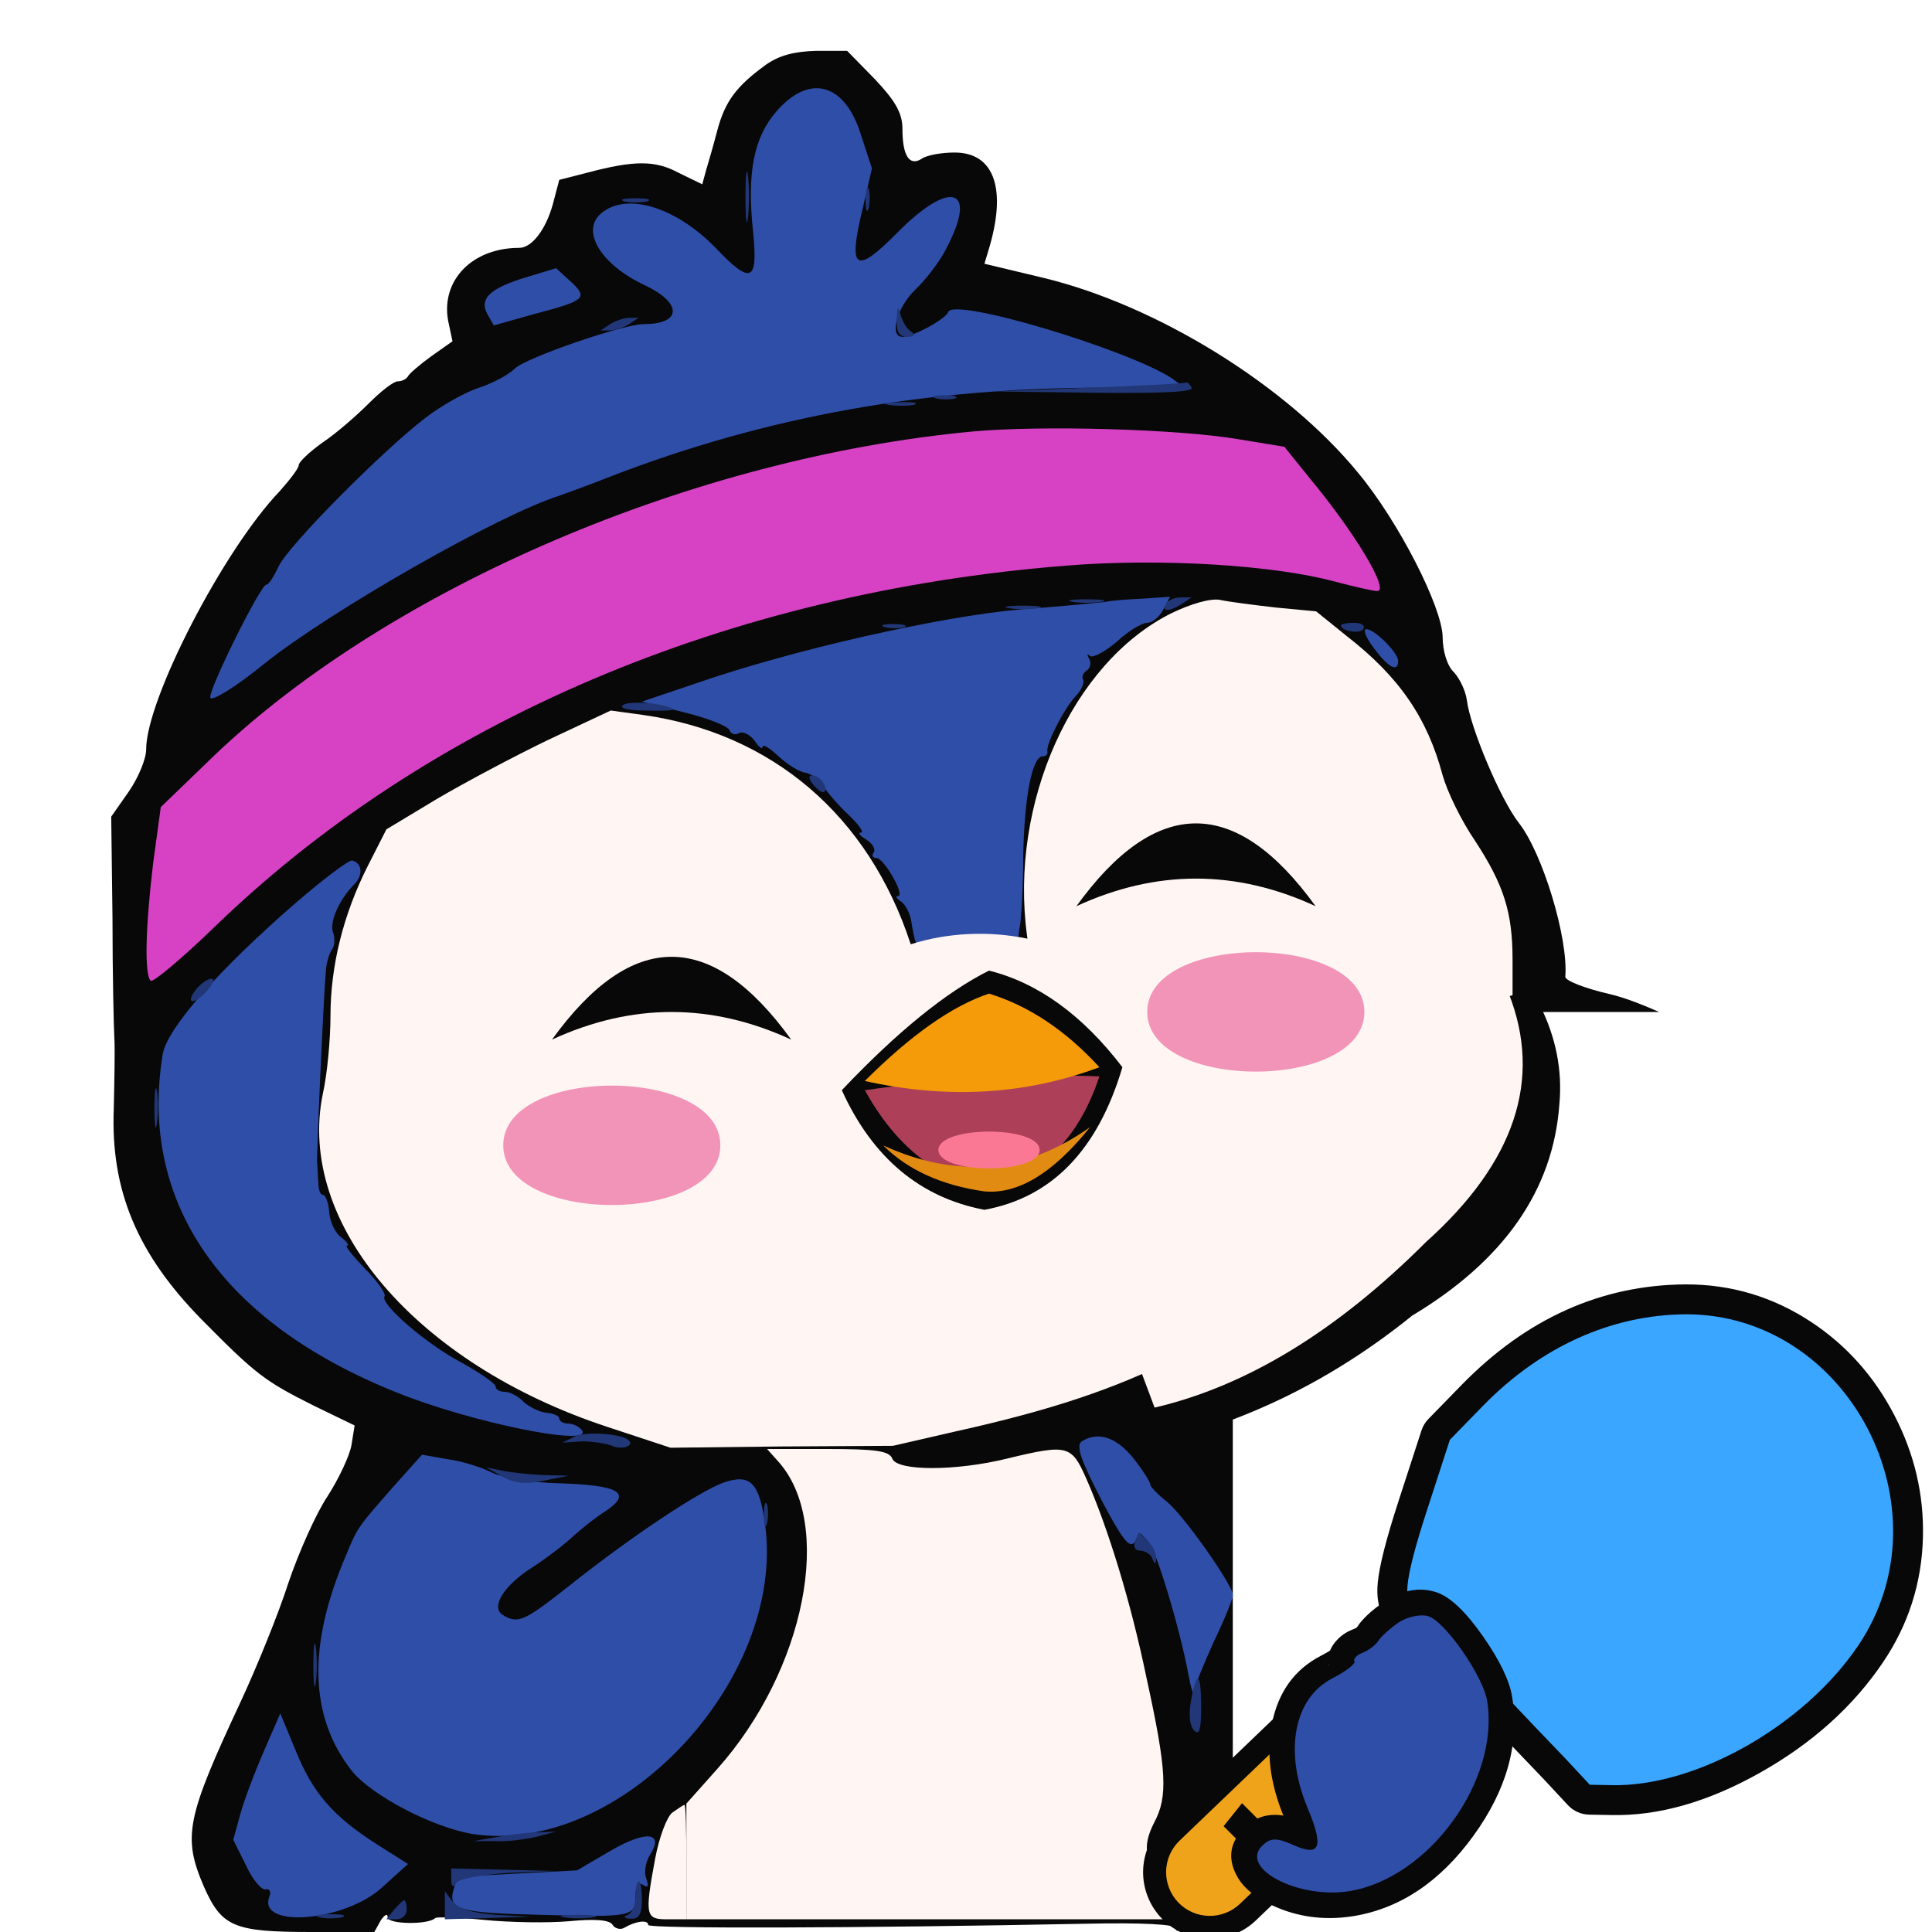
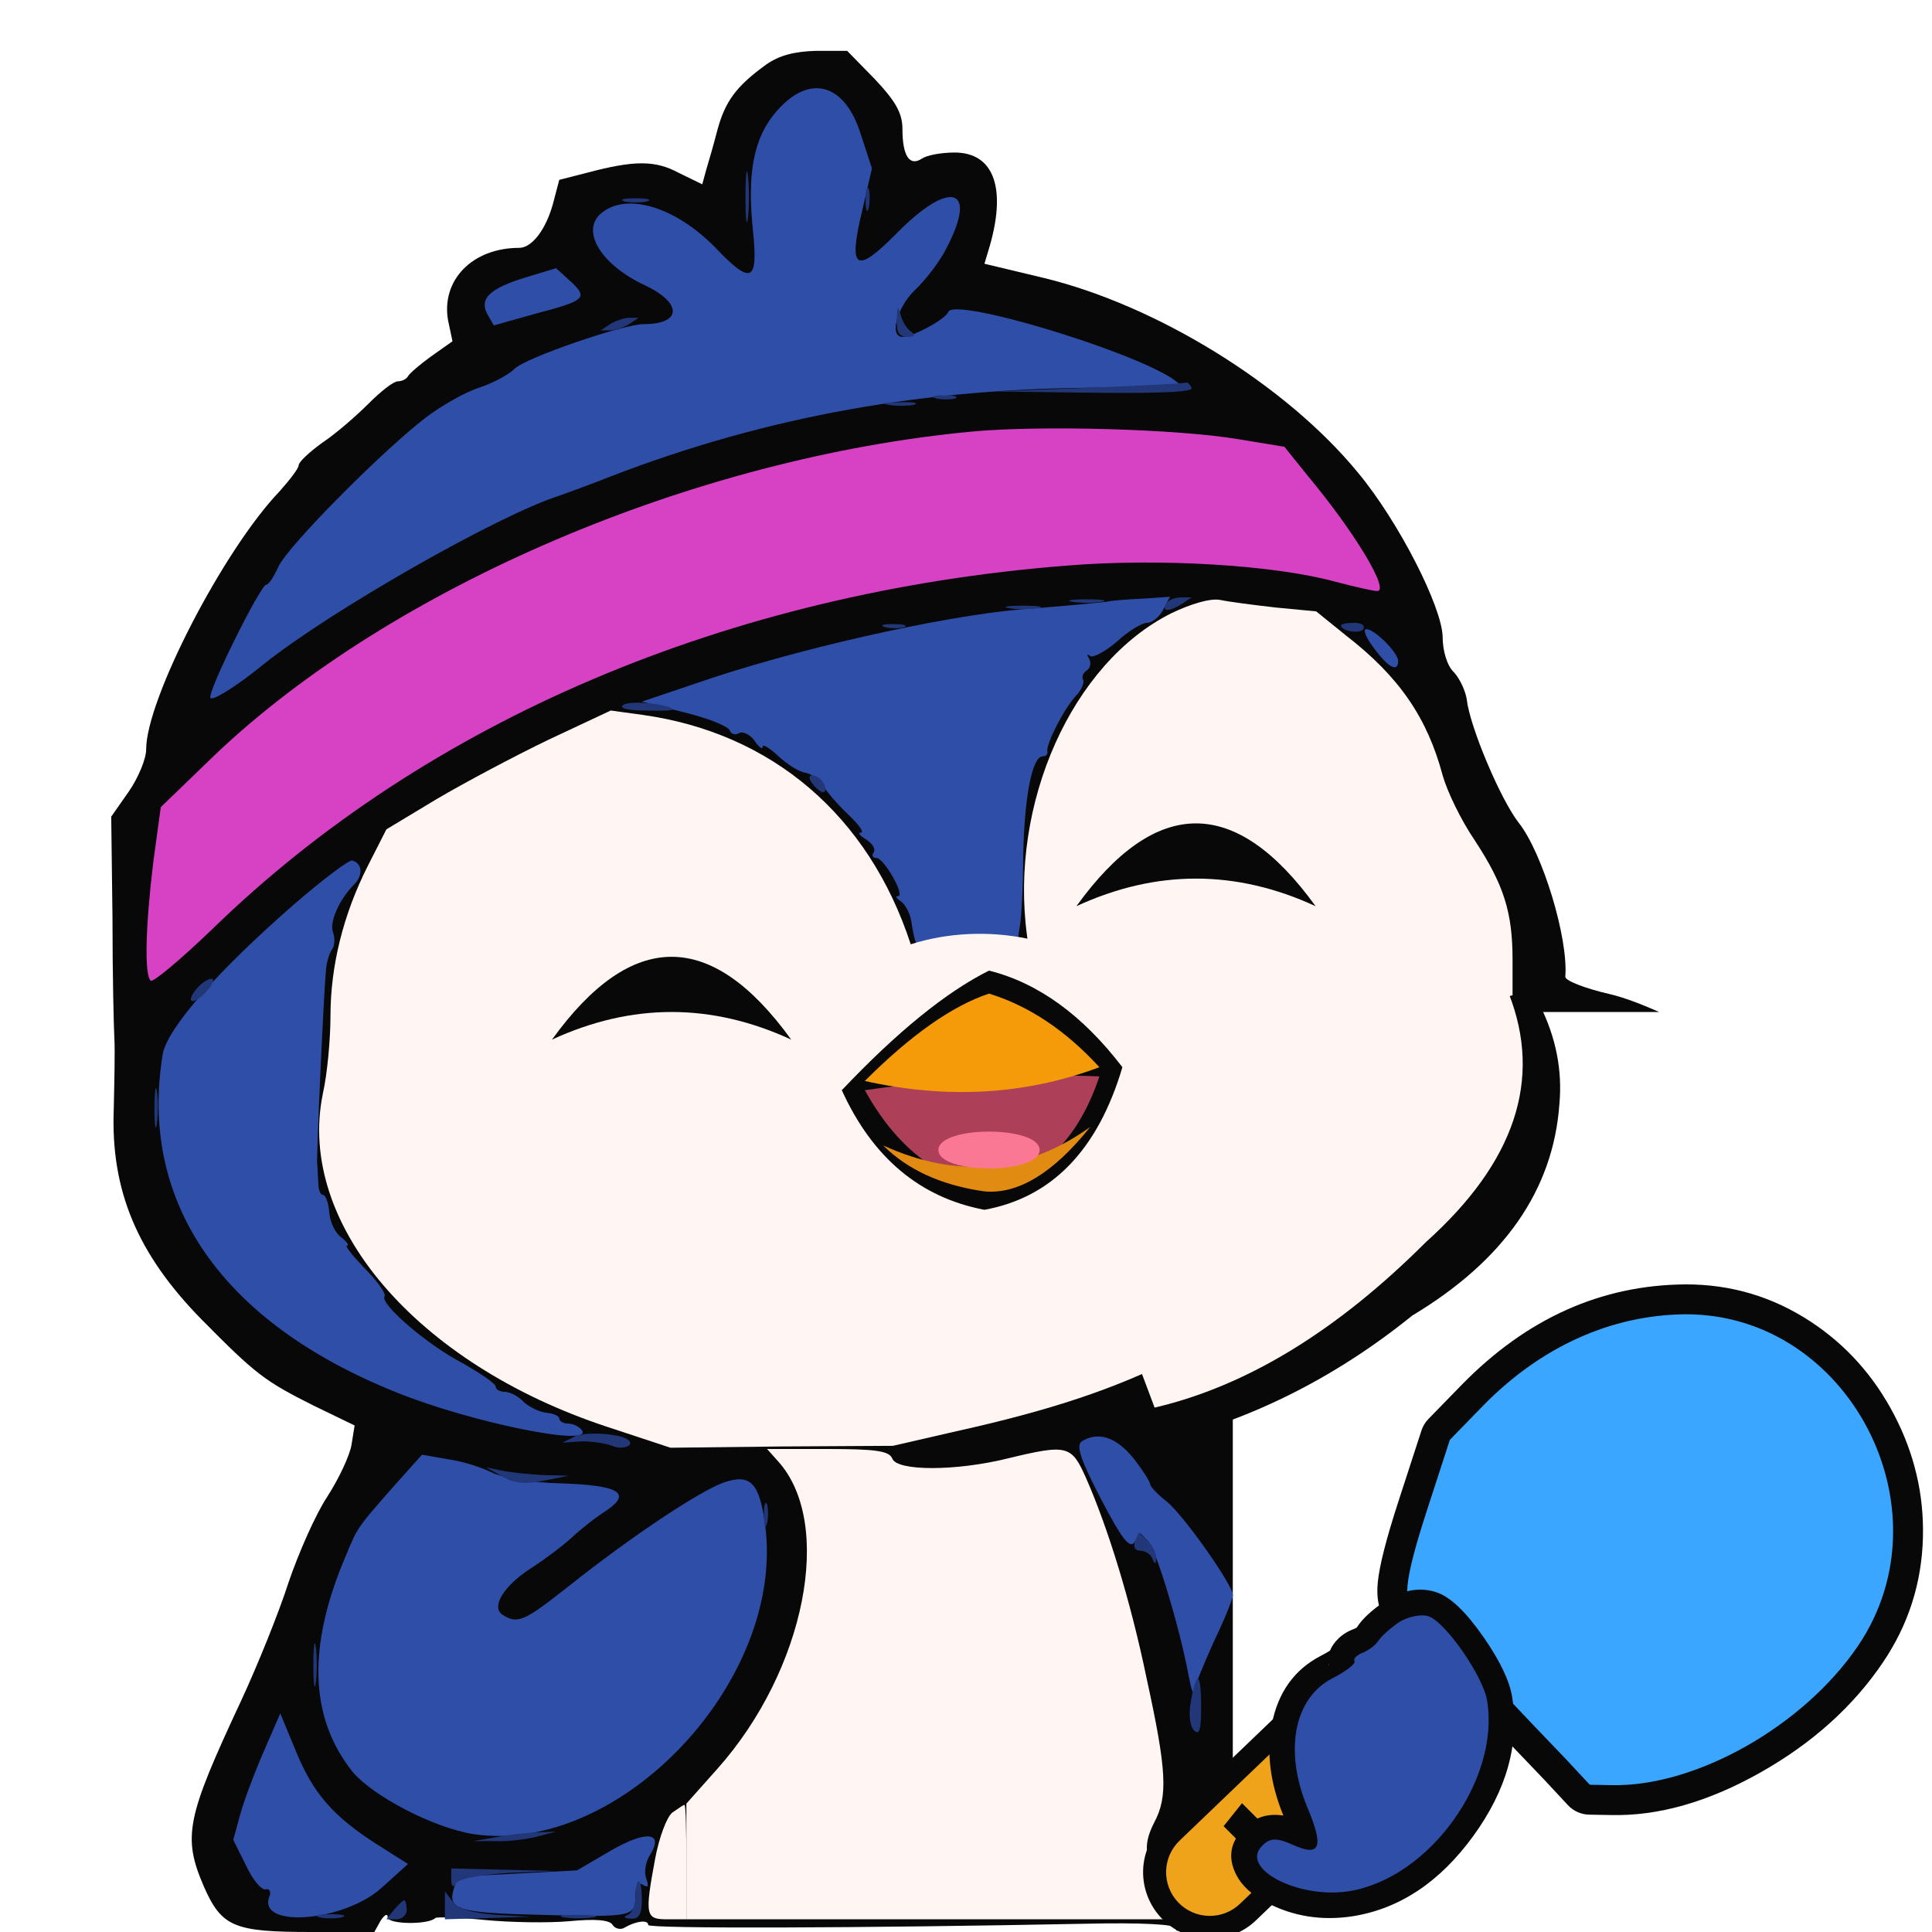
<svg xmlns="http://www.w3.org/2000/svg" viewBox="0 0 420 420" aria-hidden="true" class="sthings" data-character="pip">
  <g data-pip-part="body">
    <path fill="#080808" fill-rule="evenodd" d="M166.48 14.092C169.382 12.02 172.697 11.191 177.395 11.053H184.164L190.243 17.27C194.664 21.967 196.184 24.592 196.184 28.046C196.184 33.849 197.704 36.197 200.329 34.539C201.434 33.711 204.75 33.158 207.513 33.158C216.217 33.158 218.98 41.171 214.836 54.572L214.007 57.336L226.717 60.375C251.447 66.316 279.632 83.724 295.243 102.789C304.086 113.428 313.48 131.941 313.618 138.434C313.618 141.474 314.586 144.789 316.105 146.171C317.349 147.553 318.592 150.178 318.868 152.112C319.559 158.053 326.191 173.803 330.197 178.914C335.309 185.408 340.974 203.921 340.283 212.349C340.283 213.178 344.428 214.836 349.816 216.079C352.695 216.728 356.599 218.186 360.677 220H268V416.327C267.397 416.533 266.736 416.841 266.092 417.237C264.158 418.204 261.809 418.618 260.704 418.204C259.599 417.789 257.941 418.204 257.112 419.033C256.283 419.862 255.592 420 255.592 419.171C255.592 418.342 248.27 417.928 235.974 418.204C187.066 419.171 140.921 419.309 140.921 418.48C140.921 417.237 138.158 417.651 135.809 419.033C134.98 419.586 133.737 419.309 133.184 418.48C132.632 417.375 129.454 417.099 123.789 417.651C119.23 418.066 110.803 417.928 105.276 417.375C99.75 416.822 94.914 416.684 94.638 416.961C93.118 418.48 84.276 418.342 84.276 416.822C84.276 415.855 83.586 416.27 82.757 417.513L81.375 420H67.697C50.842 420 48.217 418.895 44.349 410.191C39.651 399.276 40.48 395.27 52.362 369.849C55.954 362.112 60.651 350.507 62.724 344.013C64.934 337.52 68.664 329.092 71.151 325.362C73.638 321.493 75.987 316.52 76.401 314.171L77.092 309.888L68.25 305.605C57.474 300.217 55.539 298.697 43.796 286.816C29.842 272.586 24.039 258.77 24.73 241.086C24.868 235.007 25.007 228.099 24.868 225.888C24.73 223.539 24.454 211.796 24.454 199.638L24.178 177.533L28.046 172.007C30.118 168.967 31.776 164.961 31.776 162.888C31.776 152.112 48.493 119.645 60.789 106.796C63 104.309 64.934 101.822 64.934 101.132C64.934 100.441 67.283 98.23 70.184 96.158C73.086 94.224 77.507 90.355 80.132 87.73C82.757 85.105 85.52 82.895 86.487 82.895C87.454 82.895 88.421 82.342 88.697 81.789C88.974 81.237 91.184 79.303 93.671 77.507L98.368 74.191L97.401 69.632C95.882 60.928 102.651 53.882 112.875 53.882C115.638 53.882 118.678 49.875 120.197 44.349L121.579 39.099L127.52 37.579C137.882 34.816 142.441 34.816 147.553 37.579L152.664 40.066L153.493 37.026C154.046 35.23 155.151 31.362 155.98 28.184C157.638 22.105 159.987 18.789 166.48 14.092Z" />
    <path fill="#080808" fill-rule="evenodd" d="M318 198Q341 218 339 240Q337 268 307 286Q281 307 250 314L247 301Q285 291 301 270Q322 247 318 223V198Z" />
    <path fill="#2f4ea8" fill-rule="evenodd" d="M168.829 24.178C163.855 29.842 162.336 37.579 163.717 50.428C164.822 61.342 163.303 62.033 155.428 53.743C146.862 45.039 136.5 41.862 130.974 46.145C126 49.875 130.421 57.474 140.23 62.033C148.382 65.901 148.243 70.461 139.954 70.461C135.533 70.461 114.257 77.783 111.908 80.132C110.526 81.513 107.072 83.309 104.171 84.276C101.132 85.243 96.02 88.145 92.566 90.77C83.171 97.954 62.447 118.816 60.513 123.237C59.546 125.309 58.441 127.105 57.888 127.105C56.645 127.105 45.178 150.178 45.73 151.697C46.007 152.526 51.257 149.349 57.336 144.375C71.842 132.77 108.454 111.908 121.579 107.763C123.513 107.072 128.487 105.276 132.632 103.618C166.618 90.493 201.296 84.276 240.118 84.276H257.526L254.901 82.342C245.645 76.125 207.237 64.52 206.132 67.836C205.579 69.355 198.533 73.224 196.184 73.224C193.283 73.224 194.941 66.868 198.947 63C201.296 60.789 204.474 56.645 205.855 53.743C212.625 40.757 206.546 38.961 195.079 50.566C185.961 59.822 184.303 58.717 187.48 45.592L189.553 36.612L187.204 29.428C183.75 18.099 176.013 15.888 168.829 24.178Z" />
    <path fill="#2f4ea8" fill-rule="evenodd" d="M114.947 60.099C106.105 62.724 103.895 65.072 106.243 68.803L107.349 70.737L116.191 68.25C127.243 65.349 127.934 64.796 124.066 61.204L120.888 58.303L114.947 60.099Z" />
    <path fill="#2f4ea8" fill-rule="evenodd" d="M240.395 130.836C239.289 130.974 230.862 131.803 221.743 132.493C204.474 134.013 172.421 141.197 151.007 148.658L139.539 152.526L148.796 154.875C153.908 156.118 158.329 157.914 158.605 158.743C158.882 159.572 159.849 159.849 160.539 159.434C161.368 158.882 162.888 159.572 163.993 160.954C164.961 162.474 165.789 163.026 165.789 162.336C165.789 161.645 167.309 162.612 169.243 164.408C171.178 166.204 173.803 167.862 175.184 168C176.428 168.276 178.224 169.52 178.914 170.763C179.743 172.145 182.092 174.908 184.441 177.118C186.651 179.191 187.895 180.987 187.204 180.987C186.375 180.987 186.928 181.678 188.309 182.507C189.553 183.336 190.382 184.441 189.967 185.27C189.414 185.961 189.691 186.513 190.52 186.513C192.178 186.513 196.875 194.803 195.217 194.803C194.526 194.803 194.941 195.355 195.77 195.908C196.737 196.461 197.842 198.533 198.118 200.329C198.395 202.263 198.809 204.059 198.947 204.474C199.224 204.888 199.224 205.579 199.086 206.132C199.086 206.822 199.638 207.237 200.467 207.237C201.296 207.237 201.711 208.066 201.296 209.171C200.053 212.211 203.921 212.901 209.171 210.691C211.934 209.586 215.664 208.618 217.599 208.618C219.947 208.618 221.053 207.789 221.191 206.132C221.191 204.888 221.467 202.539 221.743 201.158C222.02 199.638 222.434 192.868 222.434 185.961C222.711 173.112 224.368 164.408 226.717 164.408C227.408 164.408 227.822 163.993 227.684 163.303C227.408 161.783 231.138 154.322 233.763 151.421C235.145 150.039 235.836 148.243 235.421 147.691C235.145 147.138 235.421 146.309 236.25 145.757C237.079 145.204 237.217 144.099 236.803 143.27C236.25 142.303 236.25 142.026 236.941 142.579C237.493 143.132 240.118 141.75 242.743 139.539C245.23 137.191 248.27 135.395 249.375 135.395C250.48 135.395 252 134.151 252.829 132.632L254.349 129.73L248.408 130.145C245.092 130.283 241.5 130.559 240.395 130.836Z" />
    <path fill="#2f4ea8" fill-rule="evenodd" d="M298.697 140.921C301.737 145.066 303.947 146.309 303.947 143.684C303.947 141.888 298.836 136.776 297.039 136.776C296.211 136.776 296.901 138.572 298.697 140.921Z" />
    <path fill="#2f4ea8" fill-rule="evenodd" d="M64.243 196.322C47.388 210.967 36.336 223.539 35.368 229.204C30.118 261.395 48.217 287.507 86.211 302.704C102.237 309.197 128.763 314.586 126.553 310.993C126 310.164 124.618 309.474 123.513 309.474C122.408 309.474 121.579 308.921 121.579 308.368C121.579 307.816 120.336 307.263 118.816 307.125C117.296 306.987 115.086 305.882 113.842 304.776C112.737 303.533 110.803 302.566 109.697 302.566C108.592 302.566 107.763 302.013 107.763 301.461C107.763 300.77 104.447 298.559 100.579 296.349C92.842 292.342 82.618 283.5 83.586 281.842C84 281.289 82.066 278.526 79.303 275.763C76.678 273 74.882 270.789 75.434 270.789C75.987 270.789 75.434 269.961 74.191 268.993C72.947 268.164 71.704 265.678 71.566 263.467C71.428 261.395 70.737 259.737 70.184 259.737C69.632 259.737 69.217 258.632 69.217 257.25C69.079 256.007 69.079 253.934 68.941 252.829C68.803 250.895 70.322 216.77 70.875 210.691C71.013 209.171 71.566 207.237 72.257 206.27C72.809 205.441 72.809 203.783 72.395 202.678C71.566 200.467 73.776 195.493 76.954 192.316C79.026 190.243 78.75 187.618 76.539 187.066C75.849 186.928 70.322 191.072 64.243 196.322Z" />
    <path fill="#2f4ea8" fill-rule="evenodd" d="M235.145 313.342C233.901 314.309 234.868 317.211 239.289 325.776C243.849 334.48 245.507 336.691 246.612 335.309L247.993 333.375L249.651 335.171C251.309 336.829 256.421 353.684 258.355 364.046C258.908 367.086 259.461 368.743 259.599 367.776C259.599 366.671 261.671 361.836 263.882 356.862C266.23 352.026 268.026 347.467 268.026 346.776C268.026 344.566 257.112 329.092 253.52 326.329C251.586 324.809 250.066 323.151 250.066 322.737C250.066 322.184 248.408 319.559 246.336 316.934C242.605 312.375 238.737 311.132 235.145 313.342Z" />
    <path fill="#2f4ea8" fill-rule="evenodd" d="M85.796 322.875C77.921 331.855 77.783 331.855 75.296 337.934C66.73 357.829 67.283 373.303 76.539 385.046C80.961 390.434 94.224 397.342 102.928 398.724C134.842 403.421 170.763 365.289 166.342 331.579C165.099 322.322 163.164 320.25 157.224 322.322C151.974 324.257 137.329 333.928 123.789 344.704C113.98 352.441 112.599 353.132 109.283 351.059C106.658 349.401 109.421 344.704 115.776 340.697C118.539 338.901 122.408 336 124.342 334.204C126.276 332.408 129.592 329.783 131.803 328.401C137.467 324.533 134.566 322.875 121.717 322.461C115.5 322.322 109.145 321.217 106.934 320.112C104.724 319.007 100.441 317.625 97.263 317.211L91.737 316.243L85.796 322.875Z" />
    <path fill="#2f4ea8" fill-rule="evenodd" d="M57.336 380.763C55.401 385.184 53.053 391.401 52.224 394.441L50.704 399.967L53.467 405.493C54.849 408.533 56.783 410.882 57.75 410.743C58.579 410.467 58.993 411.296 58.579 412.263C55.816 419.309 74.882 417.789 83.033 410.329L88.697 405.217L81.928 400.934C72.395 394.855 67.974 389.743 64.243 380.487L60.928 372.474L57.336 380.763Z" />
    <path fill="#2f4ea8" fill-rule="evenodd" d="M132.77 402.316 125.447 406.599 112.461 407.289 99.474 407.98 98.645 410.605C97.263 415.164 99.612 415.855 117.572 416.27C137.467 416.822 138.158 416.684 138.158 412.125C138.158 409.914 138.711 409.086 139.816 409.776C140.921 410.467 141.059 410.053 140.507 408.395C139.954 407.151 140.368 404.803 141.197 403.421C144.513 398.309 140.645 397.757 132.77 402.316Z" />
    <path fill="#213777" fill-rule="evenodd" d="M162.059 42.829C162.059 47.803 162.336 49.737 162.612 47.25C162.888 44.901 162.888 40.757 162.612 38.27C162.336 35.921 162.059 37.855 162.059 42.829Z" />
    <path fill="#213777" fill-rule="evenodd" d="M188.171 43.52C188.171 45.73 188.447 46.559 188.862 45.178C189.138 43.934 189.138 42 188.862 41.033C188.447 40.204 188.171 41.171 188.171 43.52Z" />
    <path fill="#213777" fill-rule="evenodd" d="M135.809 43.796C137.053 44.072 139.263 44.072 140.645 43.796C141.888 43.382 140.783 43.105 138.158 43.105C135.533 43.105 134.428 43.382 135.809 43.796Z" />
    <path fill="#213777" fill-rule="evenodd" d="M194.941 69.355C194.803 72.257 195.493 73.224 197.289 73.224C198.809 73.224 199.086 72.809 198.118 72.118C197.151 71.566 196.184 69.908 195.77 68.388C195.217 66.316 195.079 66.454 194.941 69.355Z" />
    <path fill="#213777" fill-rule="evenodd" d="M132.632 70.461 130.559 71.842H132.632C133.737 71.842 135.671 71.151 136.776 70.461L138.849 69.079H136.776C135.671 69.079 133.737 69.77 132.632 70.461Z" />
    <path fill="#213777" fill-rule="evenodd" d="M236.941 84.276 216.217 85.105 238.046 85.382C252.276 85.52 259.599 85.243 259.046 84.276C258.632 83.447 258.079 83.033 257.941 83.171C257.803 83.309 248.408 83.862 236.941 84.276Z" />
    <path fill="#213777" fill-rule="evenodd" d="M203.507 86.625C204.75 86.901 206.684 86.901 207.651 86.625C208.48 86.211 207.513 85.934 205.164 85.934C202.954 85.934 202.125 86.211 203.507 86.625Z" />
    <path fill="#213777" fill-rule="evenodd" d="M193.145 88.007C194.803 88.283 197.289 88.283 198.671 88.007C199.914 87.592 198.533 87.316 195.493 87.454C192.454 87.454 191.349 87.73 193.145 88.007Z" />
    <path fill="#213777" fill-rule="evenodd" d="M233.211 130.836C234.868 131.112 237.632 131.112 239.428 130.836C241.086 130.559 239.704 130.283 236.25 130.283C232.796 130.283 231.414 130.559 233.211 130.836Z" />
    <path fill="#213777" fill-rule="evenodd" d="M253.52 131.25C252.414 133.046 254.211 133.046 256.974 131.25L259.046 129.868H256.697C255.454 129.868 253.934 130.421 253.52 131.25Z" />
    <path fill="#213777" fill-rule="evenodd" d="M219.395 132.217C221.053 132.493 223.816 132.493 225.612 132.217C227.27 131.941 225.888 131.664 222.434 131.664C218.98 131.664 217.599 131.941 219.395 132.217Z" />
    <path fill="#213777" fill-rule="evenodd" d="M192.454 136.362C193.697 136.638 195.632 136.638 196.599 136.362C197.428 135.947 196.461 135.671 194.112 135.671C191.901 135.671 191.072 135.947 192.454 136.362Z" />
    <path fill="#213777" fill-rule="evenodd" d="M291.513 135.947C291.513 137.191 295.658 137.882 296.349 136.776C296.901 135.947 295.934 135.395 294.414 135.395C292.757 135.395 291.513 135.671 291.513 135.947Z" />
    <path fill="#213777" fill-rule="evenodd" d="M135.533 153.217C134.428 153.908 136.362 154.461 140.23 154.461C143.822 154.599 146.586 154.461 146.309 154.184C144.789 152.941 137.053 152.25 135.533 153.217Z" />
    <path fill="#213777" fill-rule="evenodd" d="M176.842 170.625C177.809 171.868 178.914 172.421 179.191 172.145C180.158 171.178 178.224 168.553 176.566 168.553C175.737 168.553 175.737 169.382 176.842 170.625Z" />
    <path fill="#213777" fill-rule="evenodd" d="M42.829 214.836C40.066 218.151 42 218.704 44.901 215.526C46.283 214.007 46.697 212.763 46.007 212.763C45.178 212.763 43.796 213.73 42.829 214.836Z" />
    <path fill="#213777" fill-rule="evenodd" d="M33.572 241.086C33.572 244.816 33.849 246.336 34.125 244.125C34.401 242.053 34.401 239.013 34.125 237.217C33.849 235.559 33.572 237.217 33.572 241.086Z" />
    <path fill="#213777" fill-rule="evenodd" d="M125.033 312.237 122.27 313.618 126.414 313.342C128.763 313.342 131.664 313.757 133.046 314.309C135.257 315.276 138.02 314.309 136.638 313.066C135.118 311.684 127.52 311.132 125.033 312.237Z" />
    <path fill="#213777" fill-rule="evenodd" d="M109.145 320.941C111.632 322.461 114.118 322.737 118.125 321.908L123.651 320.803L118.125 320.664C115.086 320.526 111.079 320.112 109.145 319.697L105.691 319.007L109.145 320.941Z" />
    <path fill="#213777" fill-rule="evenodd" d="M166.066 329.507C166.066 331.717 166.342 332.546 166.757 331.164C167.033 329.921 167.033 327.987 166.757 327.02C166.342 326.191 166.066 327.158 166.066 329.507Z" />
    <path fill="#213777" fill-rule="evenodd" d="M246.75 335.033C246.336 336.276 246.75 337.105 247.855 337.105C248.961 337.105 250.204 337.934 250.48 338.763C251.033 340.145 251.309 340.145 251.309 338.763C251.447 337.796 250.618 336 249.513 335.033L247.579 333.099L246.75 335.033Z" />
    <path fill="#213777" fill-rule="evenodd" d="M68.112 361.974C68.112 366.118 68.388 367.914 68.664 365.704C68.941 363.632 68.941 360.316 68.664 358.105C68.388 356.033 68.112 357.829 68.112 361.974Z" />
    <path fill="#213777" fill-rule="evenodd" d="M258.908 369.711C258.355 372.75 258.632 375.237 259.599 376.204C260.704 377.309 261.118 376.066 261.118 371.23C261.118 363.493 260.151 362.803 258.908 369.711Z" />
    <path fill="#213777" fill-rule="evenodd" d="M281.98 379.934C281.98 381.868 282.533 384.355 283.224 385.461L284.605 387.533L284.467 385.461C284.329 384.355 283.776 381.868 283.224 379.934L282.118 376.48L281.98 379.934Z" />
    <path fill="#213777" fill-rule="evenodd" d="M108.454 399.276 102.928 400.243H107.763C110.388 400.382 114.533 399.829 116.743 399.276L120.888 398.171L117.434 398.309C115.5 398.309 111.493 398.724 108.454 399.276Z" />
    <path fill="#213777" fill-rule="evenodd" d="M98.092 408.533C98.092 410.191 98.507 410.467 99.197 409.362C99.75 408.395 104.586 407.566 110.526 407.151L120.888 406.737L109.559 406.461L98.092 406.184V408.533Z" />
    <path fill="#213777" fill-rule="evenodd" d="M138.158 412.263C138.158 414.059 137.329 415.993 136.5 416.27C135.395 416.684 135.671 417.099 137.191 417.099C138.849 417.237 139.539 416.132 139.539 413.092C139.539 410.743 139.263 408.947 138.849 408.947C138.434 408.947 138.158 410.467 138.158 412.263Z" />
    <path fill="#213777" fill-rule="evenodd" d="M291.237 409.914C292.895 410.191 295.382 410.191 296.763 409.914C298.007 409.5 296.625 409.224 293.586 409.362C290.546 409.362 289.441 409.638 291.237 409.914Z" />
    <path fill="#213777" fill-rule="evenodd" d="M96.711 414.197V417.237L106.105 416.961L115.362 416.684L107.763 416.27C102.789 415.855 99.612 415.026 98.507 413.507L96.711 411.158V414.197Z" />
    <path fill="#213777" fill-rule="evenodd" d="M85.658 415.164 84 417.237H86.211C87.454 417.237 88.421 416.27 88.421 415.164C88.421 414.059 88.145 413.092 87.868 413.092C87.592 413.092 86.625 414.059 85.658 415.164Z" />
    <path fill="#213777" fill-rule="evenodd" d="M69.493 416.822C70.737 417.099 72.947 417.099 74.329 416.822C75.572 416.408 74.467 416.132 71.842 416.132C69.217 416.132 68.112 416.408 69.493 416.822Z" />
    <path fill="#213777" fill-rule="evenodd" d="M122.684 416.822C124.342 417.099 127.105 417.099 128.901 416.822C130.559 416.546 129.178 416.27 125.724 416.27C122.27 416.27 120.888 416.546 122.684 416.822Z" />
    <path fill="#fff6f3" fill-rule="evenodd" d="M254.625 133.322C258.908 131.25 263.191 130.007 265.263 130.421C267.197 130.836 272.586 131.526 277.421 132.079L286.125 132.908L292.618 138.158C304.224 147.138 310.303 156.118 313.618 168.553C314.586 172.007 317.625 178.362 320.664 182.783C326.882 192.316 328.816 198.257 328.816 208.618V216.355L323.013 217.875C319.697 218.842 315.967 219.947 314.586 220.362C312.789 221.191 312.375 220.776 313.066 219.257C314.309 215.941 311.408 211.934 305.882 209.309L300.77 206.961L295.52 208.48C289.855 210.138 284.191 216.493 282.809 222.434C281.842 226.303 285.849 234.454 289.441 235.697C290.961 236.25 289.993 238.184 285.849 243.572C276.868 254.763 272.033 265.954 268.855 281.842L267.336 289.441L255.592 295.243C242.467 301.875 228.513 306.572 207.928 311.132L194.112 314.309L169.934 314.447L145.757 314.724L131.941 310.164C90.493 296.487 64.382 265.954 70.184 237.77C71.151 233.487 71.842 225.888 71.842 220.914C71.842 210 74.605 198.809 79.993 188.171L84 180.296L94.776 173.803C100.855 170.211 111.77 164.408 119.23 160.816L132.77 154.461L139.816 155.428C167.854 159.394 188.852 177.307 197.983 205.279C206.001 202.726 215.018 202.319 223.355 204.057L223.263 203.368C219.395 174.632 233.072 144.099 254.625 133.322Z" />
    <path fill="#fff6f3" fill-rule="evenodd" d="M273 208Q310 195 328 216Q339 244 310 270Q281 299 251 306L245 290Q264 265 267 241L273 208Z" />
    <path fill="#fff6f3" fill-rule="evenodd" d="M146.171 394.026C144.928 394.993 143.27 399.553 142.441 403.974C140.092 416.546 140.368 417.237 145.066 417.237H149.211V404.803C149.211 397.895 149.072 392.368 148.796 392.368C148.52 392.368 147.414 393.197 146.171 394.026Z" />
    <path fill="#fff6f3" fill-rule="evenodd" d="M169.105 317.625C181.401 331.164 175.046 363.079 155.98 384.493L149.211 392.092V404.664V417.237H203.092H256.974V413.783C256.974 411.711 255.73 409.5 253.52 408.118C248.961 405.079 248.132 401.625 250.895 396.237C253.934 390.572 253.658 384.908 249.237 364.737C245.783 348.02 240.809 331.993 236.112 321.355C232.934 314.171 232.105 313.895 218.98 317.072C207.789 319.836 194.941 319.836 193.974 317.072C193.283 315.414 190.382 315 179.882 315H166.757L169.105 317.625Z" />
    <path fill="#d742c5" fill-rule="evenodd" d="M211.382 93.809C150.868 99.474 85.243 127.52 46.836 163.993L34.954 175.461L33.296 187.618C31.638 201.434 31.362 211.796 32.743 213.178C33.158 213.73 39.237 208.618 46.145 201.987C92.704 156.671 158.329 128.763 231.829 122.961C252.138 121.303 276.868 122.822 290.132 126.414C294.276 127.52 298.559 128.487 299.388 128.487C302.151 128.487 294.691 115.914 284.329 103.48L279.217 97.125L269.132 95.467C256.007 93.257 226.303 92.428 211.382 93.809Z" />
  </g>
  <g data-pip-part="racket">
    <path fill="#080808" fill-rule="evenodd" d="M346.036 347.466 273.036 417.466Q272.005 418.454 270.801 419.223Q269.597 419.991 268.267 420.51Q266.936 421.028 265.53 421.278Q264.124 421.527 262.696 421.497Q261.268 421.467 259.873 421.159Q258.479 420.851 257.171 420.277Q255.864 419.703 254.693 418.885Q253.523 418.067 252.534 417.036Q251.546 416.005 250.777 414.801Q250.009 413.597 249.49 412.267Q248.972 410.936 248.722 409.53Q248.473 408.124 248.503 406.696Q248.533 405.268 248.841 403.873Q249.149 402.479 249.723 401.171Q250.297 399.864 251.115 398.693Q251.934 397.523 252.964 396.534L325.964 326.534Q326.995 325.546 328.199 324.777Q329.403 324.009 330.733 323.49Q332.064 322.972 333.47 322.722Q334.876 322.473 336.304 322.503Q337.732 322.533 339.126 322.841Q340.521 323.149 341.829 323.723Q343.136 324.297 344.307 325.115Q345.477 325.934 346.466 326.964Q347.454 327.995 348.223 329.199Q348.991 330.403 349.51 331.733Q350.028 333.064 350.278 334.47Q350.527 335.876 350.497 337.304Q350.467 338.732 350.159 340.126Q349.851 341.521 349.277 342.828Q348.703 344.136 347.885 345.307Q347.067 346.477 346.036 347.466Z" />
    <path fill="#efa31b" fill-rule="evenodd" d="M342.575 343.857 269.575 413.857Q268.9 414.505 268.111 415.008Q267.322 415.511 266.451 415.851Q265.579 416.191 264.657 416.354Q263.736 416.517 262.801 416.498Q261.865 416.478 260.952 416.276Q260.038 416.075 259.181 415.699Q258.324 415.323 257.558 414.786Q256.791 414.25 256.143 413.575Q255.495 412.9 254.992 412.111Q254.489 411.322 254.149 410.451Q253.809 409.579 253.646 408.657Q253.482 407.736 253.502 406.801Q253.522 405.865 253.723 404.952Q253.925 404.038 254.301 403.181Q254.677 402.324 255.213 401.558Q255.75 400.791 256.425 400.143L329.425 330.143Q330.1 329.495 330.889 328.992Q331.678 328.489 332.549 328.149Q333.421 327.809 334.342 327.646Q335.264 327.482 336.199 327.502Q337.135 327.522 338.048 327.723Q338.962 327.925 339.819 328.301Q340.676 328.677 341.442 329.213Q342.209 329.75 342.857 330.425Q343.505 331.1 344.008 331.889Q344.511 332.678 344.851 333.549Q345.191 334.421 345.354 335.342Q345.517 336.264 345.498 337.199Q345.478 338.135 345.276 339.048Q345.075 339.962 344.699 340.819Q344.323 341.675 343.786 342.442Q343.25 343.209 342.575 343.857Z" />
    <path fill="#080808" fill-rule="evenodd" d="M320 344 333 357 329 362 316 349 320 344Z" />
    <path fill="#080808" fill-rule="evenodd" d="M270 392 283 405 279 410 266 397 270 392Z" />
    <g data-pip-part="blade">
      <path fill="#080808" fill-rule="evenodd" d="M366.395 279.215Q381.219 279.169 393.634 287.321Q405.175 294.899 411.775 307.574Q418.367 320.233 418.031 334.14Q417.671 349.078 409.309 361.425Q399.589 375.789 382.725 385.309Q365.638 394.954 350.17 394.573L345.49 394.49Q344.167 394.467 342.958 393.928Q341.749 393.389 340.847 392.42L335.673 386.86L325.94 376.679L321.208 371.674Q312.815 362.747 310.923 361.282Q307.833 359.176 305.654 355.242Q302.518 354.577 300.664 351.29Q299.09 348.502 299.513 344.042Q300.024 338.642 303.975 326.483L309.009 310.992Q309.477 309.55 310.535 308.464L317.803 301.006Q338.928 279.424 366.367 279.216ZM308.367 355.354Q309.302 355.311 310.369 354.947Q309.999 355.073 309.616 355.154Q308.974 355.291 308.367 355.354Z" />
      <path fill="#3aa6ff" fill-rule="evenodd" d="M366.416 285.715C350.295 285.838 334.973 292.757 322.448 305.553L315.19 313L310.157 328.492C305.2 343.747 304.615 349.571 308.266 348.796C308.855 348.595 310.161 349.804 311.04 351.527C311.838 353.094 313.505 355.205 314.691 355.982C315.956 356.916 320.988 361.951 325.944 367.222C330.899 372.492 337.439 379.324 340.372 382.369L345.605 387.991L350.285 388.074C368.573 388.525 392.104 375.252 403.925 357.782C424.029 328.099 401.883 285.603 366.416 285.715Z" />
    </g>
    <path fill="#080808" fill-rule="evenodd" d="M301.048 348.098Q301.153 348.025 301.262 347.958Q306.97 344.424 312.226 346.132Q316.748 347.601 322.48 355.852Q327.869 363.611 328.722 368.87Q331.183 384.109 320.285 399.118Q309.407 414.1 294.135 416.565Q283.968 418.153 275.198 413.531Q270.535 411.074 268.756 407.573Q265.863 401.88 270.558 397.312Q273.975 393.889 278.992 394.689Q274.676 384.084 276.49 374.796Q278.506 364.47 287.074 359.99Q288.285 359.373 289.142 358.818Q289.665 357.479 290.942 356.222Q292.337 354.85 294.353 354.117Q294.916 353.875 294.982 353.77Q296.642 351.118 301.048 348.098ZM288.85 361.575Q288.97 362.887 289.937 364.261Q289.712 363.942 289.535 363.594Q289.01 362.564 288.85 361.575Z" />
    <path fill="#2f4ea8" fill-rule="evenodd" d="M304.158 352.634C302.289 353.915 300.249 355.722 299.644 356.688C299.04 357.654 297.519 358.758 296.343 359.247C295.036 359.694 294.169 360.574 294.435 361.097C294.833 361.662 292.53 363.383 289.57 364.891C281.346 369.191 279.116 380.524 284.146 392.763C287.839 401.517 287.113 403.75 281.151 401.087C277.6 399.497 276.158 399.465 274.423 401.225C269.349 406.114 282.114 412.876 293.286 411.131C310.61 408.334 326.089 387.071 323.293 369.747C322.422 364.379 314.206 352.558 310.527 351.362C308.95 350.85 306.158 351.396 304.158 352.634Z" />
  </g>
  <g class="sthings-face" data-face="happy">
-     <g data-pip-part="cheeks">
-       <path fill="#f294b8" fill-rule="evenodd" d="M109.4 248.98C109.4 231.674 156.6 231.674 156.6 248.98C156.6 266.286 109.4 266.286 109.4 248.98Z" />
-       <path fill="#f294b8" fill-rule="evenodd" d="M249.4 219.98C249.4 202.674 296.6 202.674 296.6 219.98C296.6 237.286 249.4 237.286 249.4 219.98Z" />
-     </g>
    <path fill="#080808" fill-rule="evenodd" d="M120 226Q146 190 172 226Q146 214 120 226Z" />
    <path fill="#080808" fill-rule="evenodd" d="M234 197Q260 161 286 197Q260 185 234 197Z" />
    <g data-pip-part="beak">
      <path fill="#080808" fill-rule="evenodd" d="M183 237Q201 218 215 211Q231 215 244 232Q236 259 214 263Q193 259 183 237Z" />
      <path fill="#ad3f58" fill-rule="evenodd" d="M188 237Q216 233 239 234Q232 255 214 258Q198 255 188 237Z" />
      <path fill="#f59a08" fill-rule="evenodd" d="M188 235Q203 220 215 216Q228 220 239 232Q215 241 188 235Z" />
      <path fill="#e28b13" fill-rule="evenodd" d="M192 249Q216 260 237 245Q225 260 214 259Q200 257 192 249Z" />
      <path fill="#fa7894" fill-rule="evenodd" d="M204 250C204 244.667 226 244.667 226 250C226 255.333 204 255.333 204 250Z" />
    </g>
  </g>
</svg>
